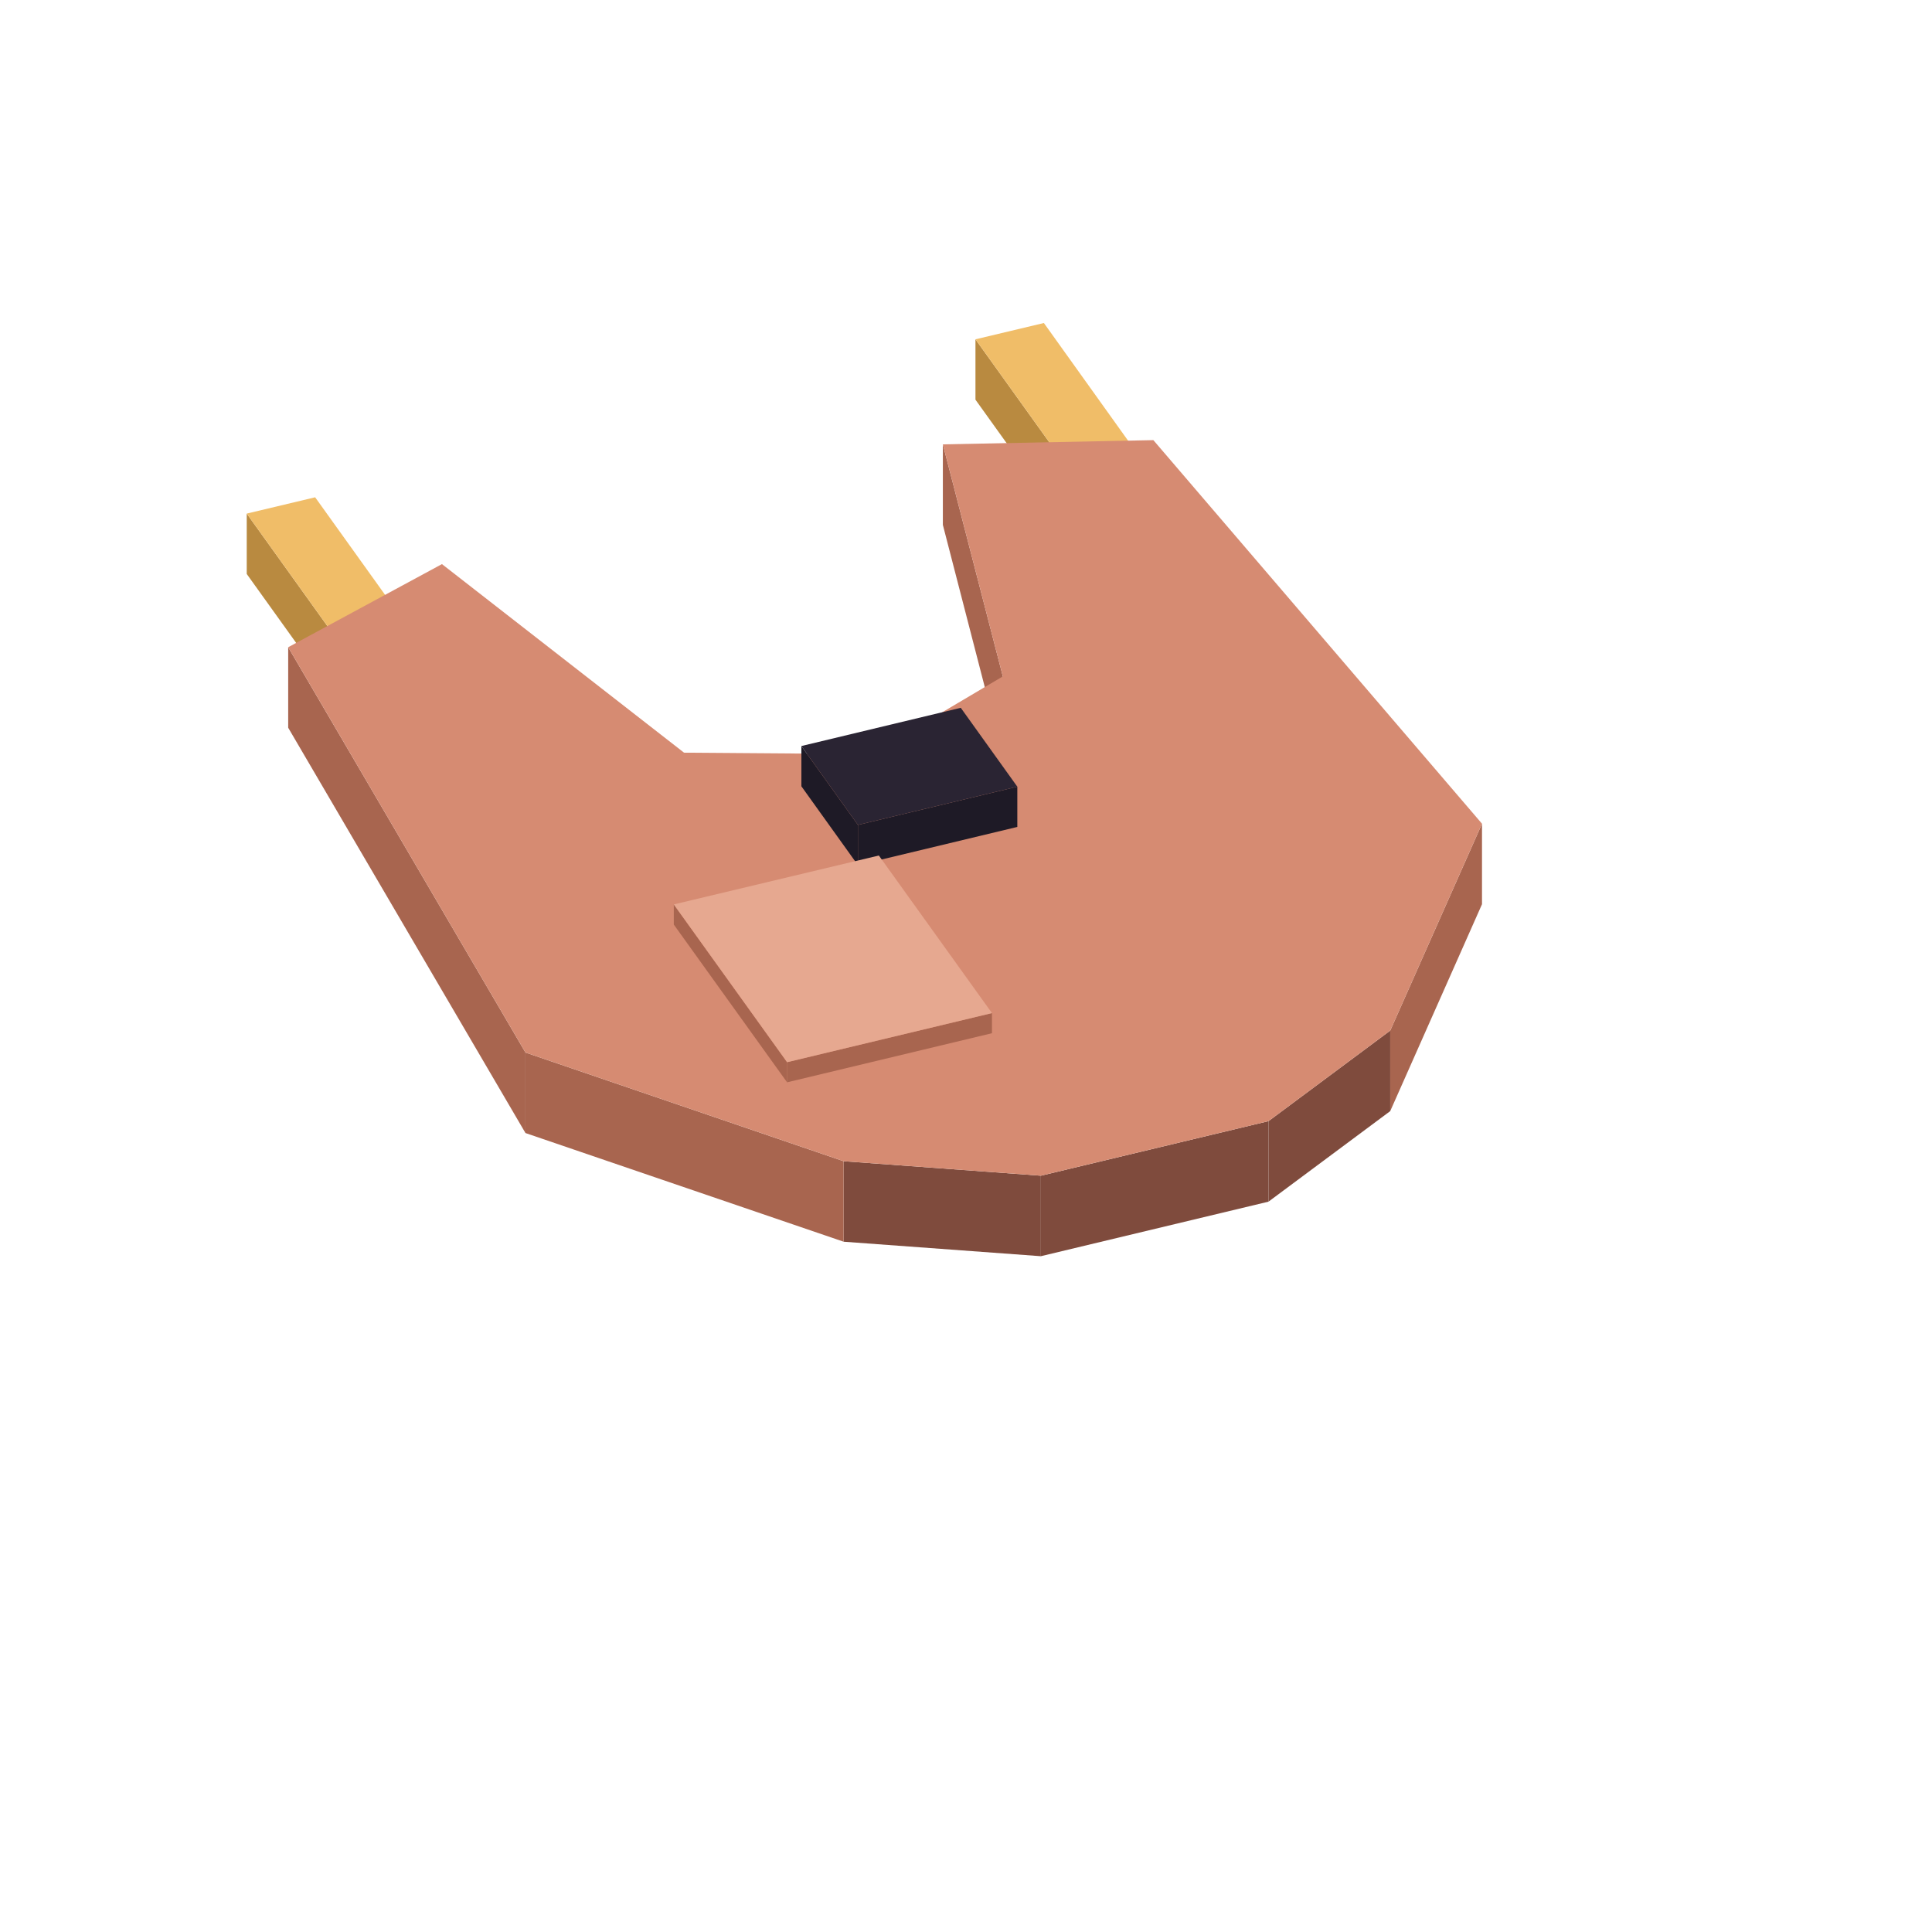
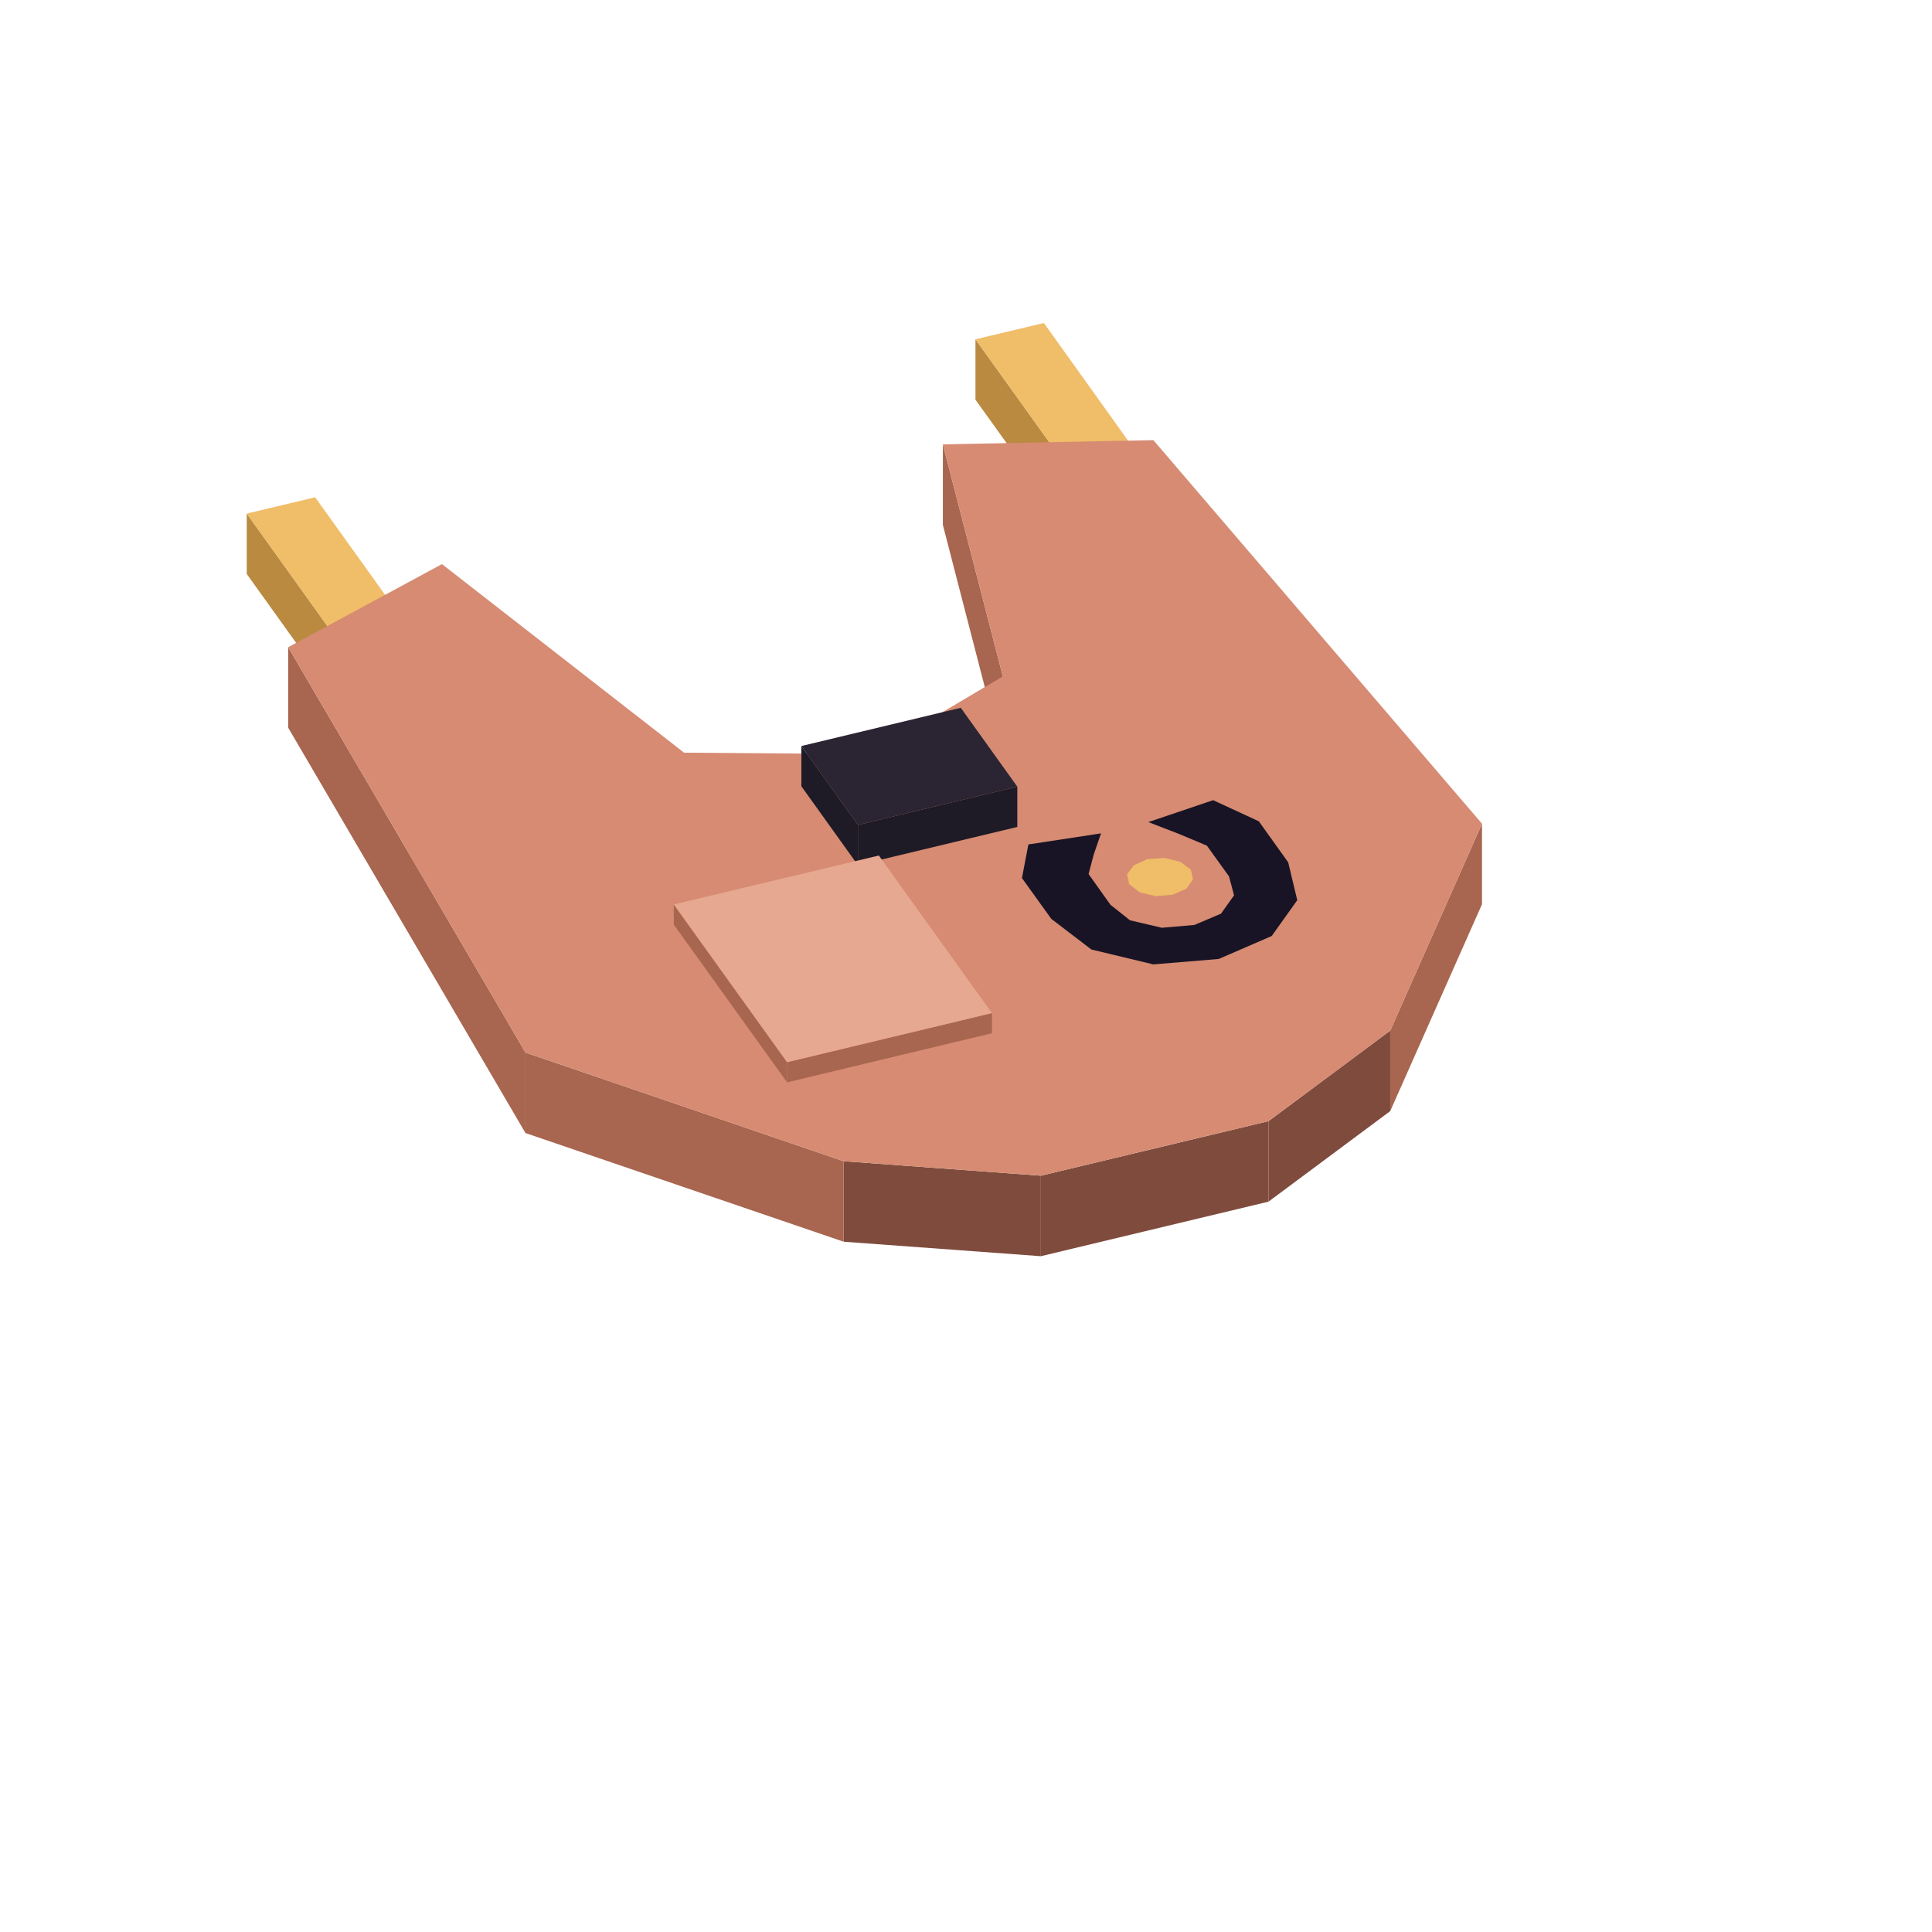
<svg xmlns="http://www.w3.org/2000/svg" width="96" height="96" viewBox="0 0 96 96">
  <polygon fill="#b98a40" points="53.16,23.40 56.55,22.59 56.55,25.59 53.16,26.40" />
  <polygon fill="#b98a40" points="48.47,16.86 53.16,23.40 53.16,26.40 48.47,19.86" />
  <polygon fill="#f0bd68" points="48.47,16.86 51.87,16.05 56.55,22.59 53.16,23.40" />
  <polygon fill="#b98a40" points="16.95,32.06 20.34,31.24 20.34,34.24 16.95,35.06" />
  <polygon fill="#b98a40" points="12.26,25.52 16.95,32.06 16.95,35.06 12.26,28.52" />
  <polygon fill="#f0bd68" points="12.26,25.52 15.66,24.71 20.34,31.24 16.95,32.06" />
  <polygon fill="#a8654f" points="46.85,22.08 49.83,33.61 49.83,37.61 46.85,26.08" />
  <polygon fill="#a8654f" points="69.08,51.21 73.64,40.93 73.64,44.93 69.08,55.21" />
  <polygon fill="#7f4b3d" points="63.03,55.71 69.08,51.21 69.08,55.21 63.03,59.71" />
  <polygon fill="#7f4b3d" points="51.72,58.42 63.03,55.71 63.03,59.71 51.72,62.42" />
  <polygon fill="#7f4b3d" points="41.92,57.70 51.72,58.42 51.72,62.42 41.92,61.70" />
  <polygon fill="#a8654f" points="26.11,52.30 41.92,57.70 41.92,61.70 26.11,56.30" />
  <polygon fill="#a8654f" points="14.32,32.16 26.11,52.30 26.11,56.30 14.32,36.16" />
  <polygon fill="#d68b72" points="43.31,37.47 49.83,33.61 46.85,22.08 57.31,21.87 73.64,40.93 69.08,51.21 63.03,55.71 51.72,58.42 41.92,57.70 26.11,52.30 14.32,32.16 21.96,28.03 33.99,37.40 43.31,37.47" />
+   <polygon fill="#f0bd68" points="59.17,43.21 59.28,43.70 58.95,44.16 58.27,44.46 57.42,44.53 56.63,44.34 56.11,43.94 56.00,43.45 56.33,43.00 57.01,42.69 57.86,42.63 58.65,42.82" />
+   <polygon fill="#181425" points="57.31,47.92 54.23,47.18 52.24,45.66 50.78,43.63 51.10,41.96 54.71,41.41 54.35,42.45 54.09,43.43 55.18,44.96 56.15,45.73 57.73,46.10 59.35,45.96 60.67,45.40 61.32,44.49 61.07,43.55 59.97,42.02 58.59,41.44 57.06,40.85 60.28,39.76 62.55,40.81 64.01,42.85 64.46,44.73 63.19,46.51 60.56,47.65" />
  <polygon fill="#1e1a26" points="42.63,40.99 50.55,39.09 50.55,41.09 42.63,42.99" />
  <polygon fill="#1e1a26" points="39.82,37.07 42.63,40.99 42.63,42.99 39.82,39.07" />
  <polygon fill="#2a2433" points="39.82,37.07 47.74,35.17 50.55,39.09 42.63,40.99" />
  <polygon fill="#a8654f" points="39.11,52.78 49.29,50.34 49.29,51.34 39.11,53.78" />
  <polygon fill="#a8654f" points="33.48,44.94 39.11,52.78 39.11,53.78 33.48,45.94" />
  <polygon fill="#e6a890" points="33.48,44.94 43.67,42.51 49.29,50.34 39.11,52.78" />
</svg>
